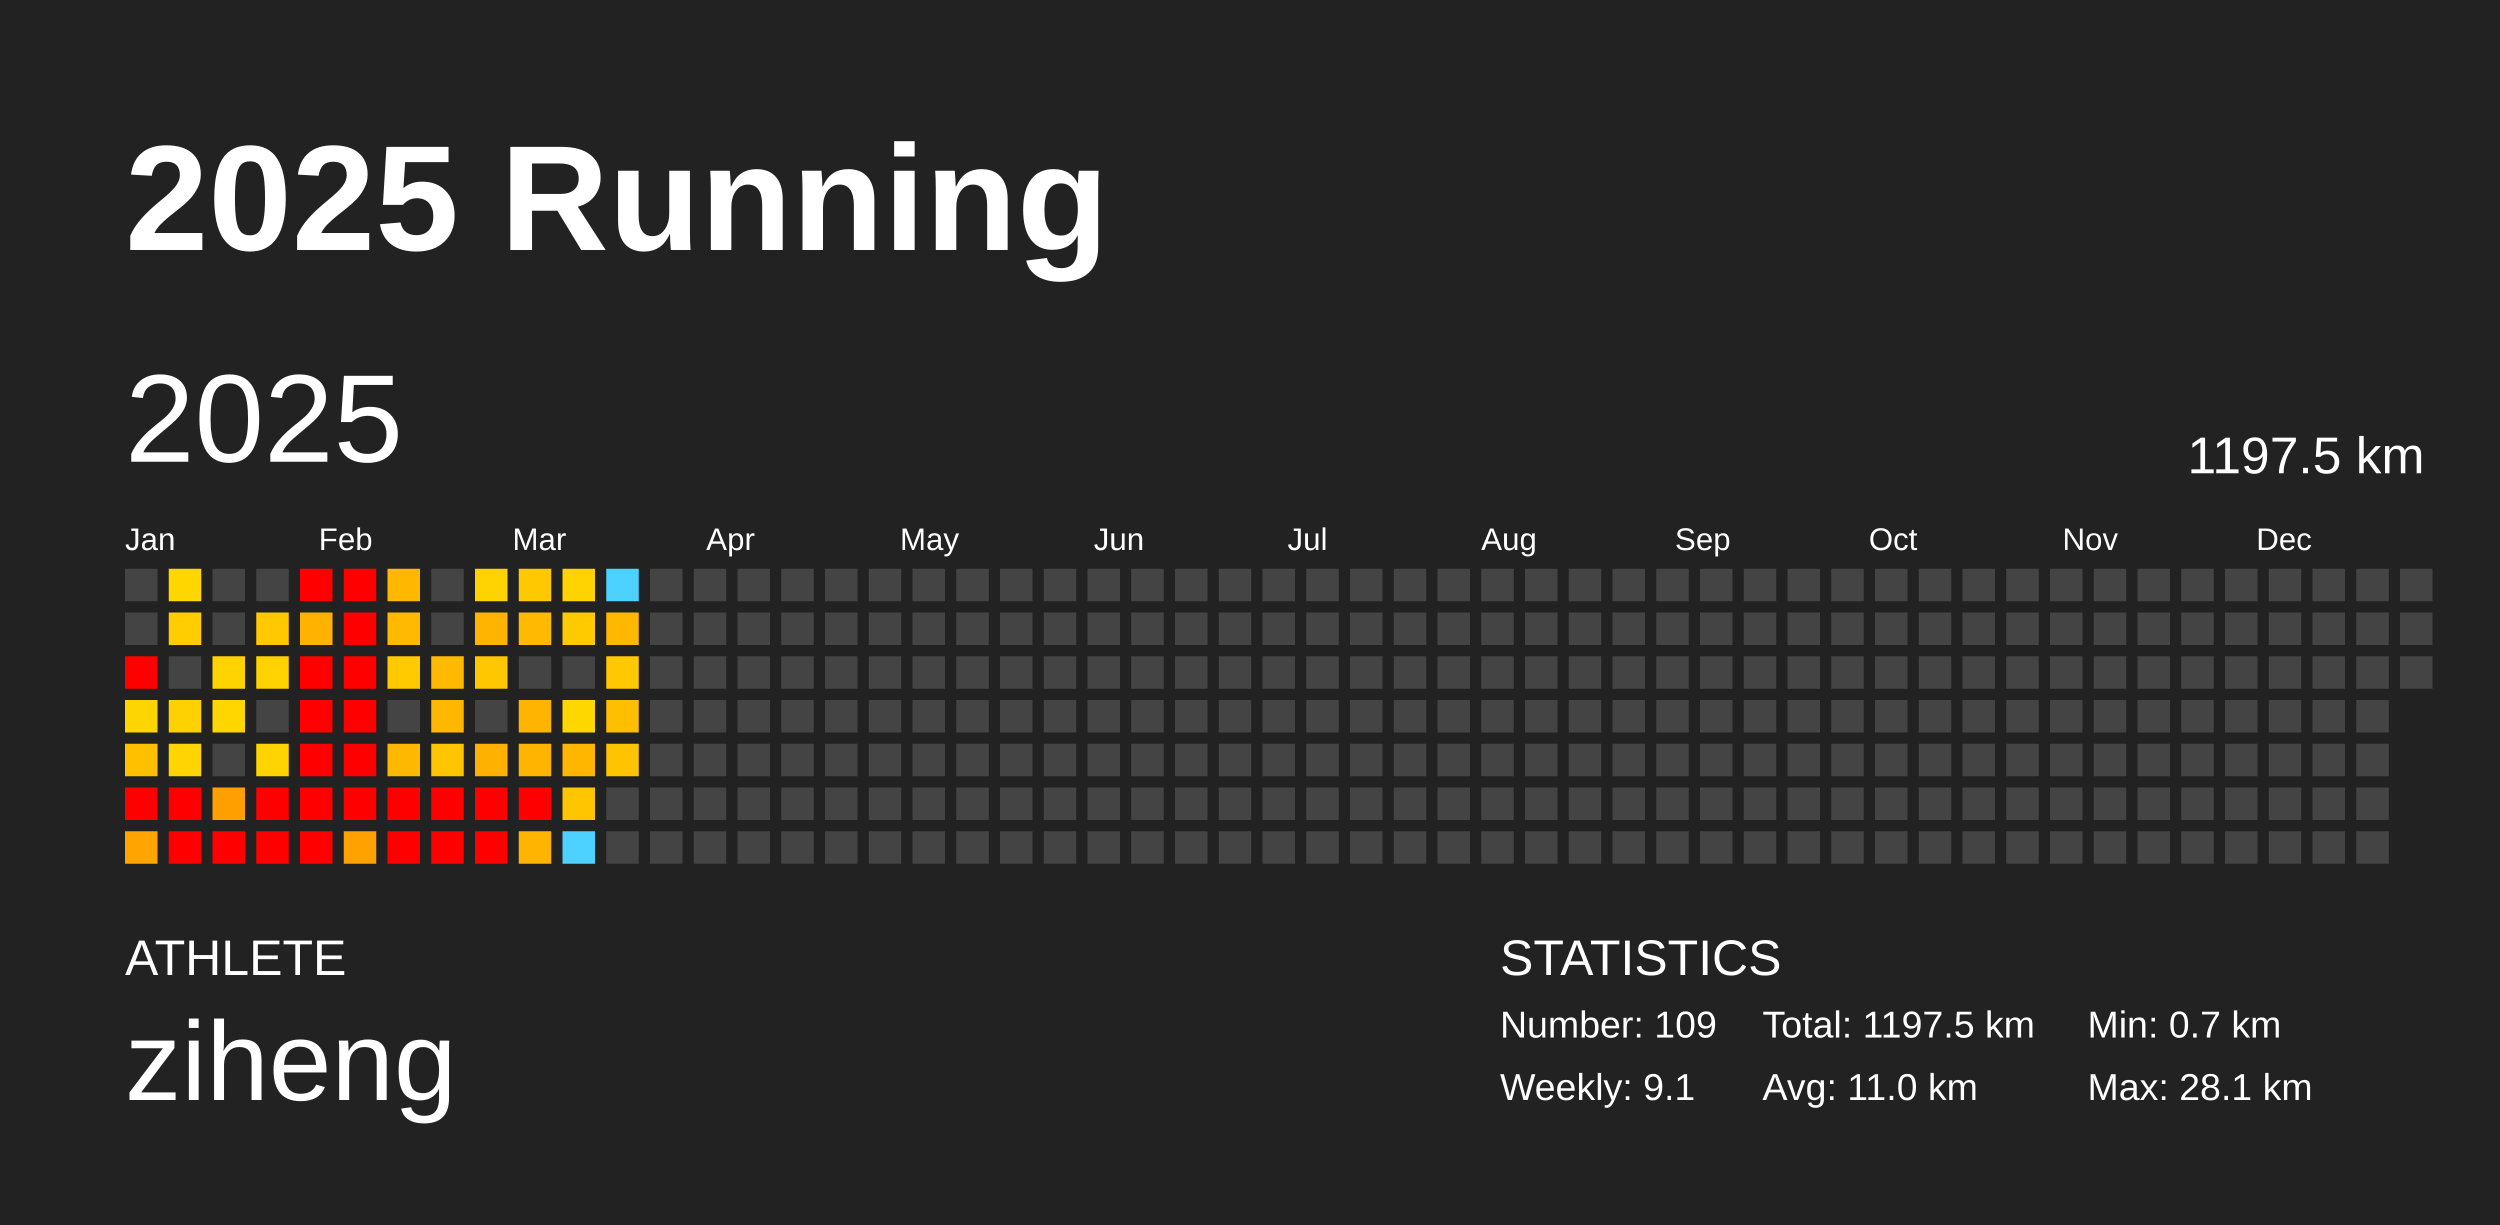
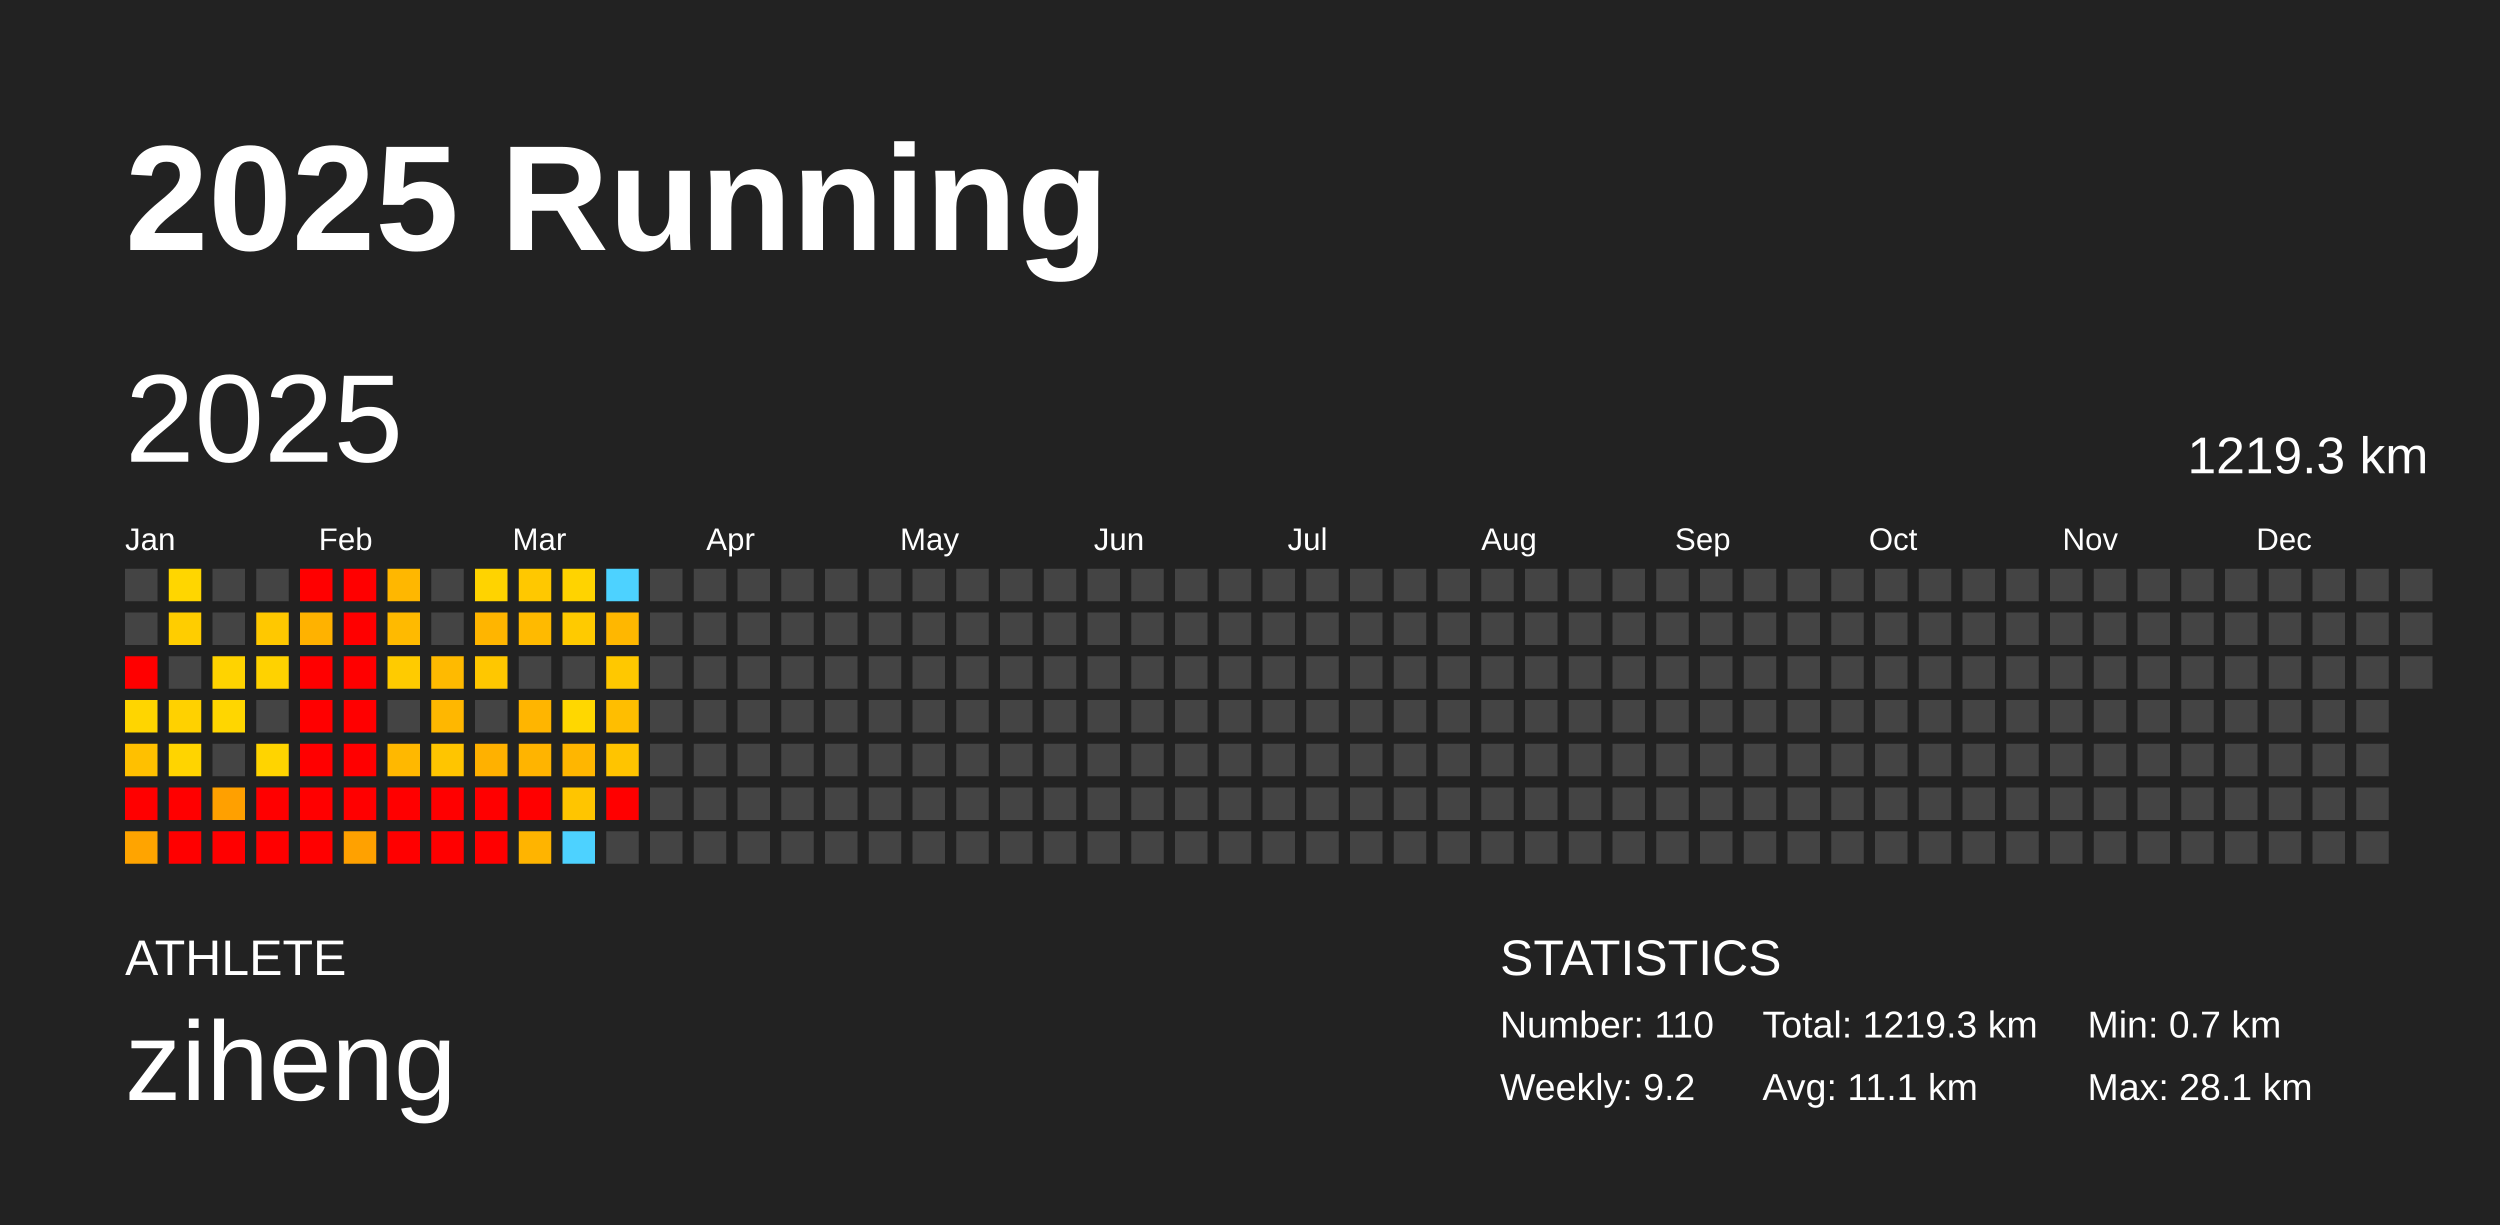
<svg xmlns="http://www.w3.org/2000/svg" baseProfile="full" height="98mm" version="1.1" viewBox="0,0,200,98" width="200mm">
  <defs />
  <rect fill="#222222" height="98" width="200" x="0" y="0" />
  <text fill="#FFFFFF" style="font-size:12px; font-family:Arial; font-weight:bold;" x="10" y="20">2025 Running</text>
  <text fill="#FFFFFF" style="font-size:4px; font-family:Arial" x="10" y="78">ATHLETE</text>
  <text fill="#FFFFFF" style="font-size:9px; font-family:Arial" x="10" y="88">ziheng</text>
  <text fill="#FFFFFF" style="font-size:4px; font-family:Arial" x="120" y="78">STATISTICS</text>
-   <text fill="#FFFFFF" style="font-size:3px; font-family:Arial" x="120" y="83">Number: 109</text>
-   <text fill="#FFFFFF" style="font-size:3px; font-family:Arial" x="120" y="88">Weekly: 9.1</text>
-   <text fill="#FFFFFF" style="font-size:3px; font-family:Arial" x="141" y="83">Total: 1197.5 km</text>
-   <text fill="#FFFFFF" style="font-size:3px; font-family:Arial" x="141" y="88">Avg: 11.0 km</text>
+   <text fill="#FFFFFF" style="font-size:3px; font-family:Arial" x="120" y="83">Number: 110</text>
+   <text fill="#FFFFFF" style="font-size:3px; font-family:Arial" x="120" y="88">Weekly: 9.2</text>
+   <text fill="#FFFFFF" style="font-size:3px; font-family:Arial" x="141" y="83">Total: 1219.3 km</text>
+   <text fill="#FFFFFF" style="font-size:3px; font-family:Arial" x="141" y="88">Avg: 11.1 km</text>
  <text fill="#FFFFFF" style="font-size:3px; font-family:Arial" x="167" y="83">Min: 0.7 km</text>
  <text fill="#FFFFFF" style="font-size:3px; font-family:Arial" x="167" y="88">Max: 28.1 km</text>
  <text dominant-baseline="hanging" fill="#FFFFFF" style="font-size:10.0px; font-family:Arial;" x="10" y="30">2025</text>
-   <text dominant-baseline="hanging" fill="#FFFFFF" style="font-size:4.125px; font-family:Arial;" x="175" y="35">1197.5 km</text>
+   <text dominant-baseline="hanging" fill="#FFFFFF" style="font-size:4.125px; font-family:Arial;" x="175" y="35">1219.3 km</text>
  <text fill="#FFFFFF" style="font-size:2.5px; font-family:Arial" x="10.0" y="44">Jan</text>
  <text fill="#FFFFFF" style="font-size:2.5px; font-family:Arial" x="25.5" y="44">Feb</text>
  <text fill="#FFFFFF" style="font-size:2.5px; font-family:Arial" x="41.0" y="44">Mar</text>
  <text fill="#FFFFFF" style="font-size:2.5px; font-family:Arial" x="56.5" y="44">Apr</text>
  <text fill="#FFFFFF" style="font-size:2.5px; font-family:Arial" x="72.0" y="44">May</text>
  <text fill="#FFFFFF" style="font-size:2.5px; font-family:Arial" x="87.5" y="44">Jun</text>
  <text fill="#FFFFFF" style="font-size:2.5px; font-family:Arial" x="103.0" y="44">Jul</text>
  <text fill="#FFFFFF" style="font-size:2.5px; font-family:Arial" x="118.5" y="44">Aug</text>
  <text fill="#FFFFFF" style="font-size:2.5px; font-family:Arial" x="134.0" y="44">Sep</text>
  <text fill="#FFFFFF" style="font-size:2.5px; font-family:Arial" x="149.5" y="44">Oct</text>
  <text fill="#FFFFFF" style="font-size:2.5px; font-family:Arial" x="165.0" y="44">Nov</text>
  <text fill="#FFFFFF" style="font-size:2.5px; font-family:Arial" x="180.5" y="44">Dec</text>
  <rect fill="#444444" height="2.6" width="2.6" x="10.0" y="45.5" />
  <rect fill="#444444" height="2.6" width="2.6" x="10.0" y="49.0" />
  <rect fill="red" height="2.6" width="2.6" x="10.0" y="52.5" />
  <rect fill="#ffd500" height="2.6" width="2.6" x="10.0" y="56.0" />
  <rect fill="#ffc000" height="2.6" width="2.6" x="10.0" y="59.5" />
  <rect fill="red" height="2.6" width="2.6" x="10.0" y="63.0" />
  <rect fill="#ffa400" height="2.6" width="2.6" x="10.0" y="66.5" />
  <rect fill="#ffd600" height="2.6" width="2.6" x="13.5" y="45.5" />
  <rect fill="#ffcd00" height="2.6" width="2.6" x="13.5" y="49.0" />
  <rect fill="#444444" height="2.6" width="2.6" x="13.5" y="52.5" />
  <rect fill="#ffd100" height="2.6" width="2.6" x="13.5" y="56.0" />
  <rect fill="#ffd400" height="2.6" width="2.6" x="13.5" y="59.5" />
  <rect fill="red" height="2.6" width="2.6" x="13.5" y="63.0" />
  <rect fill="red" height="2.6" width="2.6" x="13.5" y="66.5" />
  <rect fill="#444444" height="2.6" width="2.6" x="17.0" y="45.5" />
  <rect fill="#444444" height="2.6" width="2.6" x="17.0" y="49.0" />
  <rect fill="#ffd300" height="2.6" width="2.6" x="17.0" y="52.5" />
  <rect fill="#ffd600" height="2.6" width="2.6" x="17.0" y="56.0" />
  <rect fill="#444444" height="2.6" width="2.6" x="17.0" y="59.5" />
  <rect fill="#ffa000" height="2.6" width="2.6" x="17.0" y="63.0" />
  <rect fill="red" height="2.6" width="2.6" x="17.0" y="66.5" />
  <rect fill="#444444" height="2.6" width="2.6" x="20.5" y="45.5" />
  <rect fill="#ffc800" height="2.6" width="2.6" x="20.5" y="49.0" />
  <rect fill="#ffd200" height="2.6" width="2.6" x="20.5" y="52.5" />
  <rect fill="#444444" height="2.6" width="2.6" x="20.5" y="56.0" />
  <rect fill="#ffd400" height="2.6" width="2.6" x="20.5" y="59.5" />
  <rect fill="red" height="2.6" width="2.6" x="20.5" y="63.0" />
  <rect fill="red" height="2.6" width="2.6" x="20.5" y="66.5" />
  <rect fill="red" height="2.6" width="2.6" x="24.0" y="45.5" />
  <rect fill="#ffb200" height="2.6" width="2.6" x="24.0" y="49.0" />
  <rect fill="red" height="2.6" width="2.6" x="24.0" y="52.5" />
  <rect fill="red" height="2.6" width="2.6" x="24.0" y="56.0" />
  <rect fill="red" height="2.6" width="2.6" x="24.0" y="59.5" />
  <rect fill="red" height="2.6" width="2.6" x="24.0" y="63.0" />
  <rect fill="red" height="2.6" width="2.6" x="24.0" y="66.5" />
  <rect fill="red" height="2.6" width="2.6" x="27.5" y="45.5" />
  <rect fill="red" height="2.6" width="2.6" x="27.5" y="49.0" />
  <rect fill="red" height="2.6" width="2.6" x="27.5" y="52.5" />
  <rect fill="red" height="2.6" width="2.6" x="27.5" y="56.0" />
  <rect fill="red" height="2.6" width="2.6" x="27.5" y="59.5" />
  <rect fill="red" height="2.6" width="2.6" x="27.5" y="63.0" />
  <rect fill="#ffa100" height="2.6" width="2.6" x="27.5" y="66.5" />
  <rect fill="#ffb700" height="2.6" width="2.6" x="31.0" y="45.5" />
  <rect fill="#ffba00" height="2.6" width="2.6" x="31.0" y="49.0" />
  <rect fill="#ffcb00" height="2.6" width="2.6" x="31.0" y="52.5" />
  <rect fill="#444444" height="2.6" width="2.6" x="31.0" y="56.0" />
  <rect fill="#ffb800" height="2.6" width="2.6" x="31.0" y="59.5" />
  <rect fill="red" height="2.6" width="2.6" x="31.0" y="63.0" />
  <rect fill="red" height="2.6" width="2.6" x="31.0" y="66.5" />
  <rect fill="#444444" height="2.6" width="2.6" x="34.5" y="45.5" />
  <rect fill="#444444" height="2.6" width="2.6" x="34.5" y="49.0" />
  <rect fill="#ffba00" height="2.6" width="2.6" x="34.5" y="52.5" />
  <rect fill="#ffb700" height="2.6" width="2.6" x="34.5" y="56.0" />
  <rect fill="#ffc500" height="2.6" width="2.6" x="34.5" y="59.5" />
  <rect fill="red" height="2.6" width="2.6" x="34.5" y="63.0" />
  <rect fill="red" height="2.6" width="2.6" x="34.5" y="66.5" />
  <rect fill="#ffd300" height="2.6" width="2.6" x="38.0" y="45.5" />
  <rect fill="#ffb500" height="2.6" width="2.6" x="38.0" y="49.0" />
  <rect fill="#ffc700" height="2.6" width="2.6" x="38.0" y="52.5" />
  <rect fill="#444444" height="2.6" width="2.6" x="38.0" y="56.0" />
  <rect fill="#ffb100" height="2.6" width="2.6" x="38.0" y="59.5" />
  <rect fill="red" height="2.6" width="2.6" x="38.0" y="63.0" />
  <rect fill="red" height="2.6" width="2.6" x="38.0" y="66.5" />
  <rect fill="#ffc800" height="2.6" width="2.6" x="41.5" y="45.5" />
  <rect fill="#ffba00" height="2.6" width="2.6" x="41.5" y="49.0" />
  <rect fill="#444444" height="2.6" width="2.6" x="41.5" y="52.5" />
  <rect fill="#ffb500" height="2.6" width="2.6" x="41.5" y="56.0" />
  <rect fill="#ffb400" height="2.6" width="2.6" x="41.5" y="59.5" />
  <rect fill="red" height="2.6" width="2.6" x="41.5" y="63.0" />
  <rect fill="#ffb400" height="2.6" width="2.6" x="41.5" y="66.5" />
  <rect fill="#ffd300" height="2.6" width="2.6" x="45.0" y="45.5" />
  <rect fill="#ffca00" height="2.6" width="2.6" x="45.0" y="49.0" />
  <rect fill="#444444" height="2.6" width="2.6" x="45.0" y="52.5" />
  <rect fill="#ffd700" height="2.6" width="2.6" x="45.0" y="56.0" />
  <rect fill="#ffb600" height="2.6" width="2.6" x="45.0" y="59.5" />
  <rect fill="#ffc500" height="2.6" width="2.6" x="45.0" y="63.0" />
  <rect fill="#4dd2ff" height="2.6" width="2.6" x="45.0" y="66.5" />
  <rect fill="#4dd2ff" height="2.6" width="2.6" x="48.5" y="45.5" />
  <rect fill="#ffb700" height="2.6" width="2.6" x="48.5" y="49.0" />
  <rect fill="#ffc800" height="2.6" width="2.6" x="48.5" y="52.5" />
  <rect fill="#ffbe00" height="2.6" width="2.6" x="48.5" y="56.0" />
  <rect fill="#ffc400" height="2.6" width="2.6" x="48.5" y="59.5" />
-   <rect fill="#444444" height="2.6" width="2.6" x="48.5" y="63.0" />
+   <rect fill="red" height="2.6" width="2.6" x="48.5" y="63.0" />
  <rect fill="#444444" height="2.6" width="2.6" x="48.5" y="66.5" />
  <rect fill="#444444" height="2.6" width="2.6" x="52.0" y="45.5" />
  <rect fill="#444444" height="2.6" width="2.6" x="52.0" y="49.0" />
  <rect fill="#444444" height="2.6" width="2.6" x="52.0" y="52.5" />
  <rect fill="#444444" height="2.6" width="2.6" x="52.0" y="56.0" />
  <rect fill="#444444" height="2.6" width="2.6" x="52.0" y="59.5" />
  <rect fill="#444444" height="2.6" width="2.6" x="52.0" y="63.0" />
  <rect fill="#444444" height="2.6" width="2.6" x="52.0" y="66.5" />
  <rect fill="#444444" height="2.6" width="2.6" x="55.5" y="45.5" />
  <rect fill="#444444" height="2.6" width="2.6" x="55.5" y="49.0" />
  <rect fill="#444444" height="2.6" width="2.6" x="55.5" y="52.5" />
  <rect fill="#444444" height="2.6" width="2.6" x="55.5" y="56.0" />
  <rect fill="#444444" height="2.6" width="2.6" x="55.5" y="59.5" />
  <rect fill="#444444" height="2.6" width="2.6" x="55.5" y="63.0" />
  <rect fill="#444444" height="2.6" width="2.6" x="55.5" y="66.5" />
  <rect fill="#444444" height="2.6" width="2.6" x="59.0" y="45.5" />
  <rect fill="#444444" height="2.6" width="2.6" x="59.0" y="49.0" />
  <rect fill="#444444" height="2.6" width="2.6" x="59.0" y="52.5" />
  <rect fill="#444444" height="2.6" width="2.6" x="59.0" y="56.0" />
  <rect fill="#444444" height="2.6" width="2.6" x="59.0" y="59.5" />
  <rect fill="#444444" height="2.6" width="2.6" x="59.0" y="63.0" />
  <rect fill="#444444" height="2.6" width="2.6" x="59.0" y="66.5" />
  <rect fill="#444444" height="2.6" width="2.6" x="62.5" y="45.5" />
  <rect fill="#444444" height="2.6" width="2.6" x="62.5" y="49.0" />
  <rect fill="#444444" height="2.6" width="2.6" x="62.5" y="52.5" />
  <rect fill="#444444" height="2.6" width="2.6" x="62.5" y="56.0" />
  <rect fill="#444444" height="2.6" width="2.6" x="62.5" y="59.5" />
  <rect fill="#444444" height="2.6" width="2.6" x="62.5" y="63.0" />
  <rect fill="#444444" height="2.6" width="2.6" x="62.5" y="66.5" />
  <rect fill="#444444" height="2.6" width="2.6" x="66.0" y="45.5" />
  <rect fill="#444444" height="2.6" width="2.6" x="66.0" y="49.0" />
  <rect fill="#444444" height="2.6" width="2.6" x="66.0" y="52.5" />
  <rect fill="#444444" height="2.6" width="2.6" x="66.0" y="56.0" />
  <rect fill="#444444" height="2.6" width="2.6" x="66.0" y="59.5" />
  <rect fill="#444444" height="2.6" width="2.6" x="66.0" y="63.0" />
  <rect fill="#444444" height="2.6" width="2.6" x="66.0" y="66.5" />
  <rect fill="#444444" height="2.6" width="2.6" x="69.5" y="45.5" />
  <rect fill="#444444" height="2.6" width="2.6" x="69.5" y="49.0" />
  <rect fill="#444444" height="2.6" width="2.6" x="69.5" y="52.5" />
  <rect fill="#444444" height="2.6" width="2.6" x="69.5" y="56.0" />
  <rect fill="#444444" height="2.6" width="2.6" x="69.5" y="59.5" />
  <rect fill="#444444" height="2.6" width="2.6" x="69.5" y="63.0" />
  <rect fill="#444444" height="2.6" width="2.6" x="69.5" y="66.5" />
  <rect fill="#444444" height="2.6" width="2.6" x="73.0" y="45.5" />
  <rect fill="#444444" height="2.6" width="2.6" x="73.0" y="49.0" />
  <rect fill="#444444" height="2.6" width="2.6" x="73.0" y="52.5" />
  <rect fill="#444444" height="2.6" width="2.6" x="73.0" y="56.0" />
  <rect fill="#444444" height="2.6" width="2.6" x="73.0" y="59.5" />
  <rect fill="#444444" height="2.6" width="2.6" x="73.0" y="63.0" />
  <rect fill="#444444" height="2.6" width="2.6" x="73.0" y="66.5" />
  <rect fill="#444444" height="2.6" width="2.6" x="76.5" y="45.5" />
  <rect fill="#444444" height="2.6" width="2.6" x="76.5" y="49.0" />
  <rect fill="#444444" height="2.6" width="2.6" x="76.5" y="52.5" />
  <rect fill="#444444" height="2.6" width="2.6" x="76.5" y="56.0" />
  <rect fill="#444444" height="2.6" width="2.6" x="76.5" y="59.5" />
  <rect fill="#444444" height="2.6" width="2.6" x="76.5" y="63.0" />
  <rect fill="#444444" height="2.6" width="2.6" x="76.5" y="66.5" />
  <rect fill="#444444" height="2.6" width="2.6" x="80.0" y="45.5" />
  <rect fill="#444444" height="2.6" width="2.6" x="80.0" y="49.0" />
  <rect fill="#444444" height="2.6" width="2.6" x="80.0" y="52.5" />
  <rect fill="#444444" height="2.6" width="2.6" x="80.0" y="56.0" />
  <rect fill="#444444" height="2.6" width="2.6" x="80.0" y="59.5" />
  <rect fill="#444444" height="2.6" width="2.6" x="80.0" y="63.0" />
  <rect fill="#444444" height="2.6" width="2.6" x="80.0" y="66.5" />
  <rect fill="#444444" height="2.6" width="2.6" x="83.5" y="45.5" />
  <rect fill="#444444" height="2.6" width="2.6" x="83.5" y="49.0" />
  <rect fill="#444444" height="2.6" width="2.6" x="83.5" y="52.5" />
  <rect fill="#444444" height="2.6" width="2.6" x="83.5" y="56.0" />
  <rect fill="#444444" height="2.6" width="2.6" x="83.5" y="59.5" />
  <rect fill="#444444" height="2.6" width="2.6" x="83.5" y="63.0" />
  <rect fill="#444444" height="2.6" width="2.6" x="83.5" y="66.5" />
  <rect fill="#444444" height="2.6" width="2.6" x="87.0" y="45.5" />
  <rect fill="#444444" height="2.6" width="2.6" x="87.0" y="49.0" />
  <rect fill="#444444" height="2.6" width="2.6" x="87.0" y="52.5" />
  <rect fill="#444444" height="2.6" width="2.6" x="87.0" y="56.0" />
  <rect fill="#444444" height="2.6" width="2.6" x="87.0" y="59.5" />
  <rect fill="#444444" height="2.6" width="2.6" x="87.0" y="63.0" />
  <rect fill="#444444" height="2.6" width="2.6" x="87.0" y="66.5" />
  <rect fill="#444444" height="2.6" width="2.6" x="90.5" y="45.5" />
  <rect fill="#444444" height="2.6" width="2.6" x="90.5" y="49.0" />
  <rect fill="#444444" height="2.6" width="2.6" x="90.5" y="52.5" />
  <rect fill="#444444" height="2.6" width="2.6" x="90.5" y="56.0" />
  <rect fill="#444444" height="2.6" width="2.6" x="90.5" y="59.5" />
  <rect fill="#444444" height="2.6" width="2.6" x="90.5" y="63.0" />
  <rect fill="#444444" height="2.6" width="2.6" x="90.5" y="66.5" />
  <rect fill="#444444" height="2.6" width="2.6" x="94.0" y="45.5" />
  <rect fill="#444444" height="2.6" width="2.6" x="94.0" y="49.0" />
  <rect fill="#444444" height="2.6" width="2.6" x="94.0" y="52.5" />
  <rect fill="#444444" height="2.6" width="2.6" x="94.0" y="56.0" />
  <rect fill="#444444" height="2.6" width="2.6" x="94.0" y="59.5" />
  <rect fill="#444444" height="2.6" width="2.6" x="94.0" y="63.0" />
  <rect fill="#444444" height="2.6" width="2.6" x="94.0" y="66.5" />
  <rect fill="#444444" height="2.6" width="2.6" x="97.5" y="45.5" />
  <rect fill="#444444" height="2.6" width="2.6" x="97.5" y="49.0" />
  <rect fill="#444444" height="2.6" width="2.6" x="97.5" y="52.5" />
  <rect fill="#444444" height="2.6" width="2.6" x="97.5" y="56.0" />
  <rect fill="#444444" height="2.6" width="2.6" x="97.5" y="59.5" />
  <rect fill="#444444" height="2.6" width="2.6" x="97.5" y="63.0" />
  <rect fill="#444444" height="2.6" width="2.6" x="97.5" y="66.5" />
  <rect fill="#444444" height="2.6" width="2.6" x="101.0" y="45.5" />
  <rect fill="#444444" height="2.6" width="2.6" x="101.0" y="49.0" />
  <rect fill="#444444" height="2.6" width="2.6" x="101.0" y="52.5" />
  <rect fill="#444444" height="2.6" width="2.6" x="101.0" y="56.0" />
  <rect fill="#444444" height="2.6" width="2.6" x="101.0" y="59.5" />
  <rect fill="#444444" height="2.6" width="2.6" x="101.0" y="63.0" />
  <rect fill="#444444" height="2.6" width="2.6" x="101.0" y="66.5" />
  <rect fill="#444444" height="2.6" width="2.6" x="104.5" y="45.5" />
  <rect fill="#444444" height="2.6" width="2.6" x="104.5" y="49.0" />
  <rect fill="#444444" height="2.6" width="2.6" x="104.5" y="52.5" />
  <rect fill="#444444" height="2.6" width="2.6" x="104.5" y="56.0" />
  <rect fill="#444444" height="2.6" width="2.6" x="104.5" y="59.5" />
  <rect fill="#444444" height="2.6" width="2.6" x="104.5" y="63.0" />
  <rect fill="#444444" height="2.6" width="2.6" x="104.5" y="66.5" />
  <rect fill="#444444" height="2.6" width="2.6" x="108.0" y="45.5" />
  <rect fill="#444444" height="2.6" width="2.6" x="108.0" y="49.0" />
  <rect fill="#444444" height="2.6" width="2.6" x="108.0" y="52.5" />
  <rect fill="#444444" height="2.6" width="2.6" x="108.0" y="56.0" />
  <rect fill="#444444" height="2.6" width="2.6" x="108.0" y="59.5" />
  <rect fill="#444444" height="2.6" width="2.6" x="108.0" y="63.0" />
  <rect fill="#444444" height="2.6" width="2.6" x="108.0" y="66.5" />
  <rect fill="#444444" height="2.6" width="2.6" x="111.5" y="45.5" />
  <rect fill="#444444" height="2.6" width="2.6" x="111.5" y="49.0" />
  <rect fill="#444444" height="2.6" width="2.6" x="111.5" y="52.5" />
  <rect fill="#444444" height="2.6" width="2.6" x="111.5" y="56.0" />
  <rect fill="#444444" height="2.6" width="2.6" x="111.5" y="59.5" />
  <rect fill="#444444" height="2.6" width="2.6" x="111.5" y="63.0" />
  <rect fill="#444444" height="2.6" width="2.6" x="111.5" y="66.5" />
  <rect fill="#444444" height="2.6" width="2.6" x="115.0" y="45.5" />
  <rect fill="#444444" height="2.6" width="2.6" x="115.0" y="49.0" />
  <rect fill="#444444" height="2.6" width="2.6" x="115.0" y="52.5" />
  <rect fill="#444444" height="2.6" width="2.6" x="115.0" y="56.0" />
  <rect fill="#444444" height="2.6" width="2.6" x="115.0" y="59.5" />
  <rect fill="#444444" height="2.6" width="2.6" x="115.0" y="63.0" />
  <rect fill="#444444" height="2.6" width="2.6" x="115.0" y="66.5" />
  <rect fill="#444444" height="2.6" width="2.6" x="118.5" y="45.5" />
  <rect fill="#444444" height="2.6" width="2.6" x="118.5" y="49.0" />
  <rect fill="#444444" height="2.6" width="2.6" x="118.5" y="52.5" />
  <rect fill="#444444" height="2.6" width="2.6" x="118.5" y="56.0" />
  <rect fill="#444444" height="2.6" width="2.6" x="118.5" y="59.5" />
  <rect fill="#444444" height="2.6" width="2.6" x="118.5" y="63.0" />
  <rect fill="#444444" height="2.6" width="2.6" x="118.5" y="66.5" />
  <rect fill="#444444" height="2.6" width="2.6" x="122.0" y="45.5" />
  <rect fill="#444444" height="2.6" width="2.6" x="122.0" y="49.0" />
  <rect fill="#444444" height="2.6" width="2.6" x="122.0" y="52.5" />
  <rect fill="#444444" height="2.6" width="2.6" x="122.0" y="56.0" />
  <rect fill="#444444" height="2.6" width="2.6" x="122.0" y="59.5" />
  <rect fill="#444444" height="2.6" width="2.6" x="122.0" y="63.0" />
  <rect fill="#444444" height="2.6" width="2.6" x="122.0" y="66.5" />
  <rect fill="#444444" height="2.6" width="2.6" x="125.5" y="45.5" />
  <rect fill="#444444" height="2.6" width="2.6" x="125.5" y="49.0" />
  <rect fill="#444444" height="2.6" width="2.6" x="125.5" y="52.5" />
  <rect fill="#444444" height="2.6" width="2.6" x="125.5" y="56.0" />
  <rect fill="#444444" height="2.6" width="2.6" x="125.5" y="59.5" />
  <rect fill="#444444" height="2.6" width="2.6" x="125.5" y="63.0" />
  <rect fill="#444444" height="2.6" width="2.6" x="125.5" y="66.5" />
  <rect fill="#444444" height="2.6" width="2.6" x="129.0" y="45.5" />
  <rect fill="#444444" height="2.6" width="2.6" x="129.0" y="49.0" />
  <rect fill="#444444" height="2.6" width="2.6" x="129.0" y="52.5" />
  <rect fill="#444444" height="2.6" width="2.6" x="129.0" y="56.0" />
  <rect fill="#444444" height="2.6" width="2.6" x="129.0" y="59.5" />
  <rect fill="#444444" height="2.6" width="2.6" x="129.0" y="63.0" />
  <rect fill="#444444" height="2.6" width="2.6" x="129.0" y="66.5" />
  <rect fill="#444444" height="2.6" width="2.6" x="132.5" y="45.5" />
  <rect fill="#444444" height="2.6" width="2.6" x="132.5" y="49.0" />
  <rect fill="#444444" height="2.6" width="2.6" x="132.5" y="52.5" />
  <rect fill="#444444" height="2.6" width="2.6" x="132.5" y="56.0" />
  <rect fill="#444444" height="2.6" width="2.6" x="132.5" y="59.5" />
  <rect fill="#444444" height="2.6" width="2.6" x="132.5" y="63.0" />
  <rect fill="#444444" height="2.6" width="2.6" x="132.5" y="66.5" />
  <rect fill="#444444" height="2.6" width="2.6" x="136.0" y="45.5" />
  <rect fill="#444444" height="2.6" width="2.6" x="136.0" y="49.0" />
  <rect fill="#444444" height="2.6" width="2.6" x="136.0" y="52.5" />
  <rect fill="#444444" height="2.6" width="2.6" x="136.0" y="56.0" />
  <rect fill="#444444" height="2.6" width="2.6" x="136.0" y="59.5" />
  <rect fill="#444444" height="2.6" width="2.6" x="136.0" y="63.0" />
  <rect fill="#444444" height="2.6" width="2.6" x="136.0" y="66.5" />
  <rect fill="#444444" height="2.6" width="2.6" x="139.5" y="45.5" />
  <rect fill="#444444" height="2.6" width="2.6" x="139.5" y="49.0" />
  <rect fill="#444444" height="2.6" width="2.6" x="139.5" y="52.5" />
  <rect fill="#444444" height="2.6" width="2.6" x="139.5" y="56.0" />
  <rect fill="#444444" height="2.6" width="2.6" x="139.5" y="59.5" />
  <rect fill="#444444" height="2.6" width="2.6" x="139.5" y="63.0" />
  <rect fill="#444444" height="2.6" width="2.6" x="139.5" y="66.5" />
  <rect fill="#444444" height="2.6" width="2.6" x="143.0" y="45.5" />
  <rect fill="#444444" height="2.6" width="2.6" x="143.0" y="49.0" />
  <rect fill="#444444" height="2.6" width="2.6" x="143.0" y="52.5" />
  <rect fill="#444444" height="2.6" width="2.6" x="143.0" y="56.0" />
  <rect fill="#444444" height="2.6" width="2.6" x="143.0" y="59.5" />
  <rect fill="#444444" height="2.6" width="2.6" x="143.0" y="63.0" />
  <rect fill="#444444" height="2.6" width="2.6" x="143.0" y="66.5" />
  <rect fill="#444444" height="2.6" width="2.6" x="146.5" y="45.5" />
  <rect fill="#444444" height="2.6" width="2.6" x="146.5" y="49.0" />
  <rect fill="#444444" height="2.6" width="2.6" x="146.5" y="52.5" />
  <rect fill="#444444" height="2.6" width="2.6" x="146.5" y="56.0" />
  <rect fill="#444444" height="2.6" width="2.6" x="146.5" y="59.5" />
  <rect fill="#444444" height="2.6" width="2.6" x="146.5" y="63.0" />
  <rect fill="#444444" height="2.6" width="2.6" x="146.5" y="66.5" />
  <rect fill="#444444" height="2.6" width="2.6" x="150.0" y="45.5" />
  <rect fill="#444444" height="2.6" width="2.6" x="150.0" y="49.0" />
  <rect fill="#444444" height="2.6" width="2.6" x="150.0" y="52.5" />
  <rect fill="#444444" height="2.6" width="2.6" x="150.0" y="56.0" />
  <rect fill="#444444" height="2.6" width="2.6" x="150.0" y="59.5" />
  <rect fill="#444444" height="2.6" width="2.6" x="150.0" y="63.0" />
  <rect fill="#444444" height="2.6" width="2.6" x="150.0" y="66.5" />
  <rect fill="#444444" height="2.6" width="2.6" x="153.5" y="45.5" />
  <rect fill="#444444" height="2.6" width="2.6" x="153.5" y="49.0" />
  <rect fill="#444444" height="2.6" width="2.6" x="153.5" y="52.5" />
  <rect fill="#444444" height="2.6" width="2.6" x="153.5" y="56.0" />
  <rect fill="#444444" height="2.6" width="2.6" x="153.5" y="59.5" />
  <rect fill="#444444" height="2.6" width="2.6" x="153.5" y="63.0" />
  <rect fill="#444444" height="2.6" width="2.6" x="153.5" y="66.5" />
  <rect fill="#444444" height="2.6" width="2.6" x="157.0" y="45.5" />
  <rect fill="#444444" height="2.6" width="2.6" x="157.0" y="49.0" />
  <rect fill="#444444" height="2.6" width="2.6" x="157.0" y="52.5" />
  <rect fill="#444444" height="2.6" width="2.6" x="157.0" y="56.0" />
  <rect fill="#444444" height="2.6" width="2.6" x="157.0" y="59.5" />
  <rect fill="#444444" height="2.6" width="2.6" x="157.0" y="63.0" />
  <rect fill="#444444" height="2.6" width="2.6" x="157.0" y="66.5" />
  <rect fill="#444444" height="2.6" width="2.6" x="160.5" y="45.5" />
  <rect fill="#444444" height="2.6" width="2.6" x="160.5" y="49.0" />
  <rect fill="#444444" height="2.6" width="2.6" x="160.5" y="52.5" />
  <rect fill="#444444" height="2.6" width="2.6" x="160.5" y="56.0" />
  <rect fill="#444444" height="2.6" width="2.6" x="160.5" y="59.5" />
  <rect fill="#444444" height="2.6" width="2.6" x="160.5" y="63.0" />
  <rect fill="#444444" height="2.6" width="2.6" x="160.5" y="66.5" />
  <rect fill="#444444" height="2.6" width="2.6" x="164.0" y="45.5" />
  <rect fill="#444444" height="2.6" width="2.6" x="164.0" y="49.0" />
  <rect fill="#444444" height="2.6" width="2.6" x="164.0" y="52.5" />
  <rect fill="#444444" height="2.6" width="2.6" x="164.0" y="56.0" />
  <rect fill="#444444" height="2.6" width="2.6" x="164.0" y="59.5" />
  <rect fill="#444444" height="2.6" width="2.6" x="164.0" y="63.0" />
  <rect fill="#444444" height="2.6" width="2.6" x="164.0" y="66.5" />
  <rect fill="#444444" height="2.6" width="2.6" x="167.5" y="45.5" />
  <rect fill="#444444" height="2.6" width="2.6" x="167.5" y="49.0" />
  <rect fill="#444444" height="2.6" width="2.6" x="167.5" y="52.5" />
  <rect fill="#444444" height="2.6" width="2.6" x="167.5" y="56.0" />
  <rect fill="#444444" height="2.6" width="2.6" x="167.5" y="59.5" />
  <rect fill="#444444" height="2.6" width="2.6" x="167.5" y="63.0" />
  <rect fill="#444444" height="2.6" width="2.6" x="167.5" y="66.5" />
  <rect fill="#444444" height="2.6" width="2.6" x="171.0" y="45.5" />
  <rect fill="#444444" height="2.6" width="2.6" x="171.0" y="49.0" />
  <rect fill="#444444" height="2.6" width="2.6" x="171.0" y="52.5" />
  <rect fill="#444444" height="2.6" width="2.6" x="171.0" y="56.0" />
  <rect fill="#444444" height="2.6" width="2.6" x="171.0" y="59.5" />
  <rect fill="#444444" height="2.6" width="2.6" x="171.0" y="63.0" />
  <rect fill="#444444" height="2.6" width="2.6" x="171.0" y="66.5" />
  <rect fill="#444444" height="2.6" width="2.6" x="174.5" y="45.5" />
  <rect fill="#444444" height="2.6" width="2.6" x="174.5" y="49.0" />
  <rect fill="#444444" height="2.6" width="2.6" x="174.5" y="52.5" />
  <rect fill="#444444" height="2.6" width="2.6" x="174.5" y="56.0" />
  <rect fill="#444444" height="2.6" width="2.6" x="174.5" y="59.5" />
  <rect fill="#444444" height="2.6" width="2.6" x="174.5" y="63.0" />
  <rect fill="#444444" height="2.6" width="2.6" x="174.5" y="66.5" />
  <rect fill="#444444" height="2.6" width="2.6" x="178.0" y="45.5" />
  <rect fill="#444444" height="2.6" width="2.6" x="178.0" y="49.0" />
  <rect fill="#444444" height="2.6" width="2.6" x="178.0" y="52.5" />
  <rect fill="#444444" height="2.6" width="2.6" x="178.0" y="56.0" />
  <rect fill="#444444" height="2.6" width="2.6" x="178.0" y="59.5" />
  <rect fill="#444444" height="2.6" width="2.6" x="178.0" y="63.0" />
  <rect fill="#444444" height="2.6" width="2.6" x="178.0" y="66.5" />
  <rect fill="#444444" height="2.6" width="2.6" x="181.5" y="45.5" />
  <rect fill="#444444" height="2.6" width="2.6" x="181.5" y="49.0" />
  <rect fill="#444444" height="2.6" width="2.6" x="181.5" y="52.5" />
  <rect fill="#444444" height="2.6" width="2.6" x="181.5" y="56.0" />
  <rect fill="#444444" height="2.6" width="2.6" x="181.5" y="59.5" />
  <rect fill="#444444" height="2.6" width="2.6" x="181.5" y="63.0" />
  <rect fill="#444444" height="2.6" width="2.6" x="181.5" y="66.5" />
  <rect fill="#444444" height="2.6" width="2.6" x="185.0" y="45.5" />
  <rect fill="#444444" height="2.6" width="2.6" x="185.0" y="49.0" />
  <rect fill="#444444" height="2.6" width="2.6" x="185.0" y="52.5" />
  <rect fill="#444444" height="2.6" width="2.6" x="185.0" y="56.0" />
  <rect fill="#444444" height="2.6" width="2.6" x="185.0" y="59.5" />
  <rect fill="#444444" height="2.6" width="2.6" x="185.0" y="63.0" />
  <rect fill="#444444" height="2.6" width="2.6" x="185.0" y="66.5" />
  <rect fill="#444444" height="2.6" width="2.6" x="188.5" y="45.5" />
  <rect fill="#444444" height="2.6" width="2.6" x="188.5" y="49.0" />
  <rect fill="#444444" height="2.6" width="2.6" x="188.5" y="52.5" />
  <rect fill="#444444" height="2.6" width="2.6" x="188.5" y="56.0" />
  <rect fill="#444444" height="2.6" width="2.6" x="188.5" y="59.5" />
  <rect fill="#444444" height="2.6" width="2.6" x="188.5" y="63.0" />
  <rect fill="#444444" height="2.6" width="2.6" x="188.5" y="66.5" />
  <rect fill="#444444" height="2.6" width="2.6" x="192.0" y="45.5" />
  <rect fill="#444444" height="2.6" width="2.6" x="192.0" y="49.0" />
  <rect fill="#444444" height="2.6" width="2.6" x="192.0" y="52.5" />
</svg>
